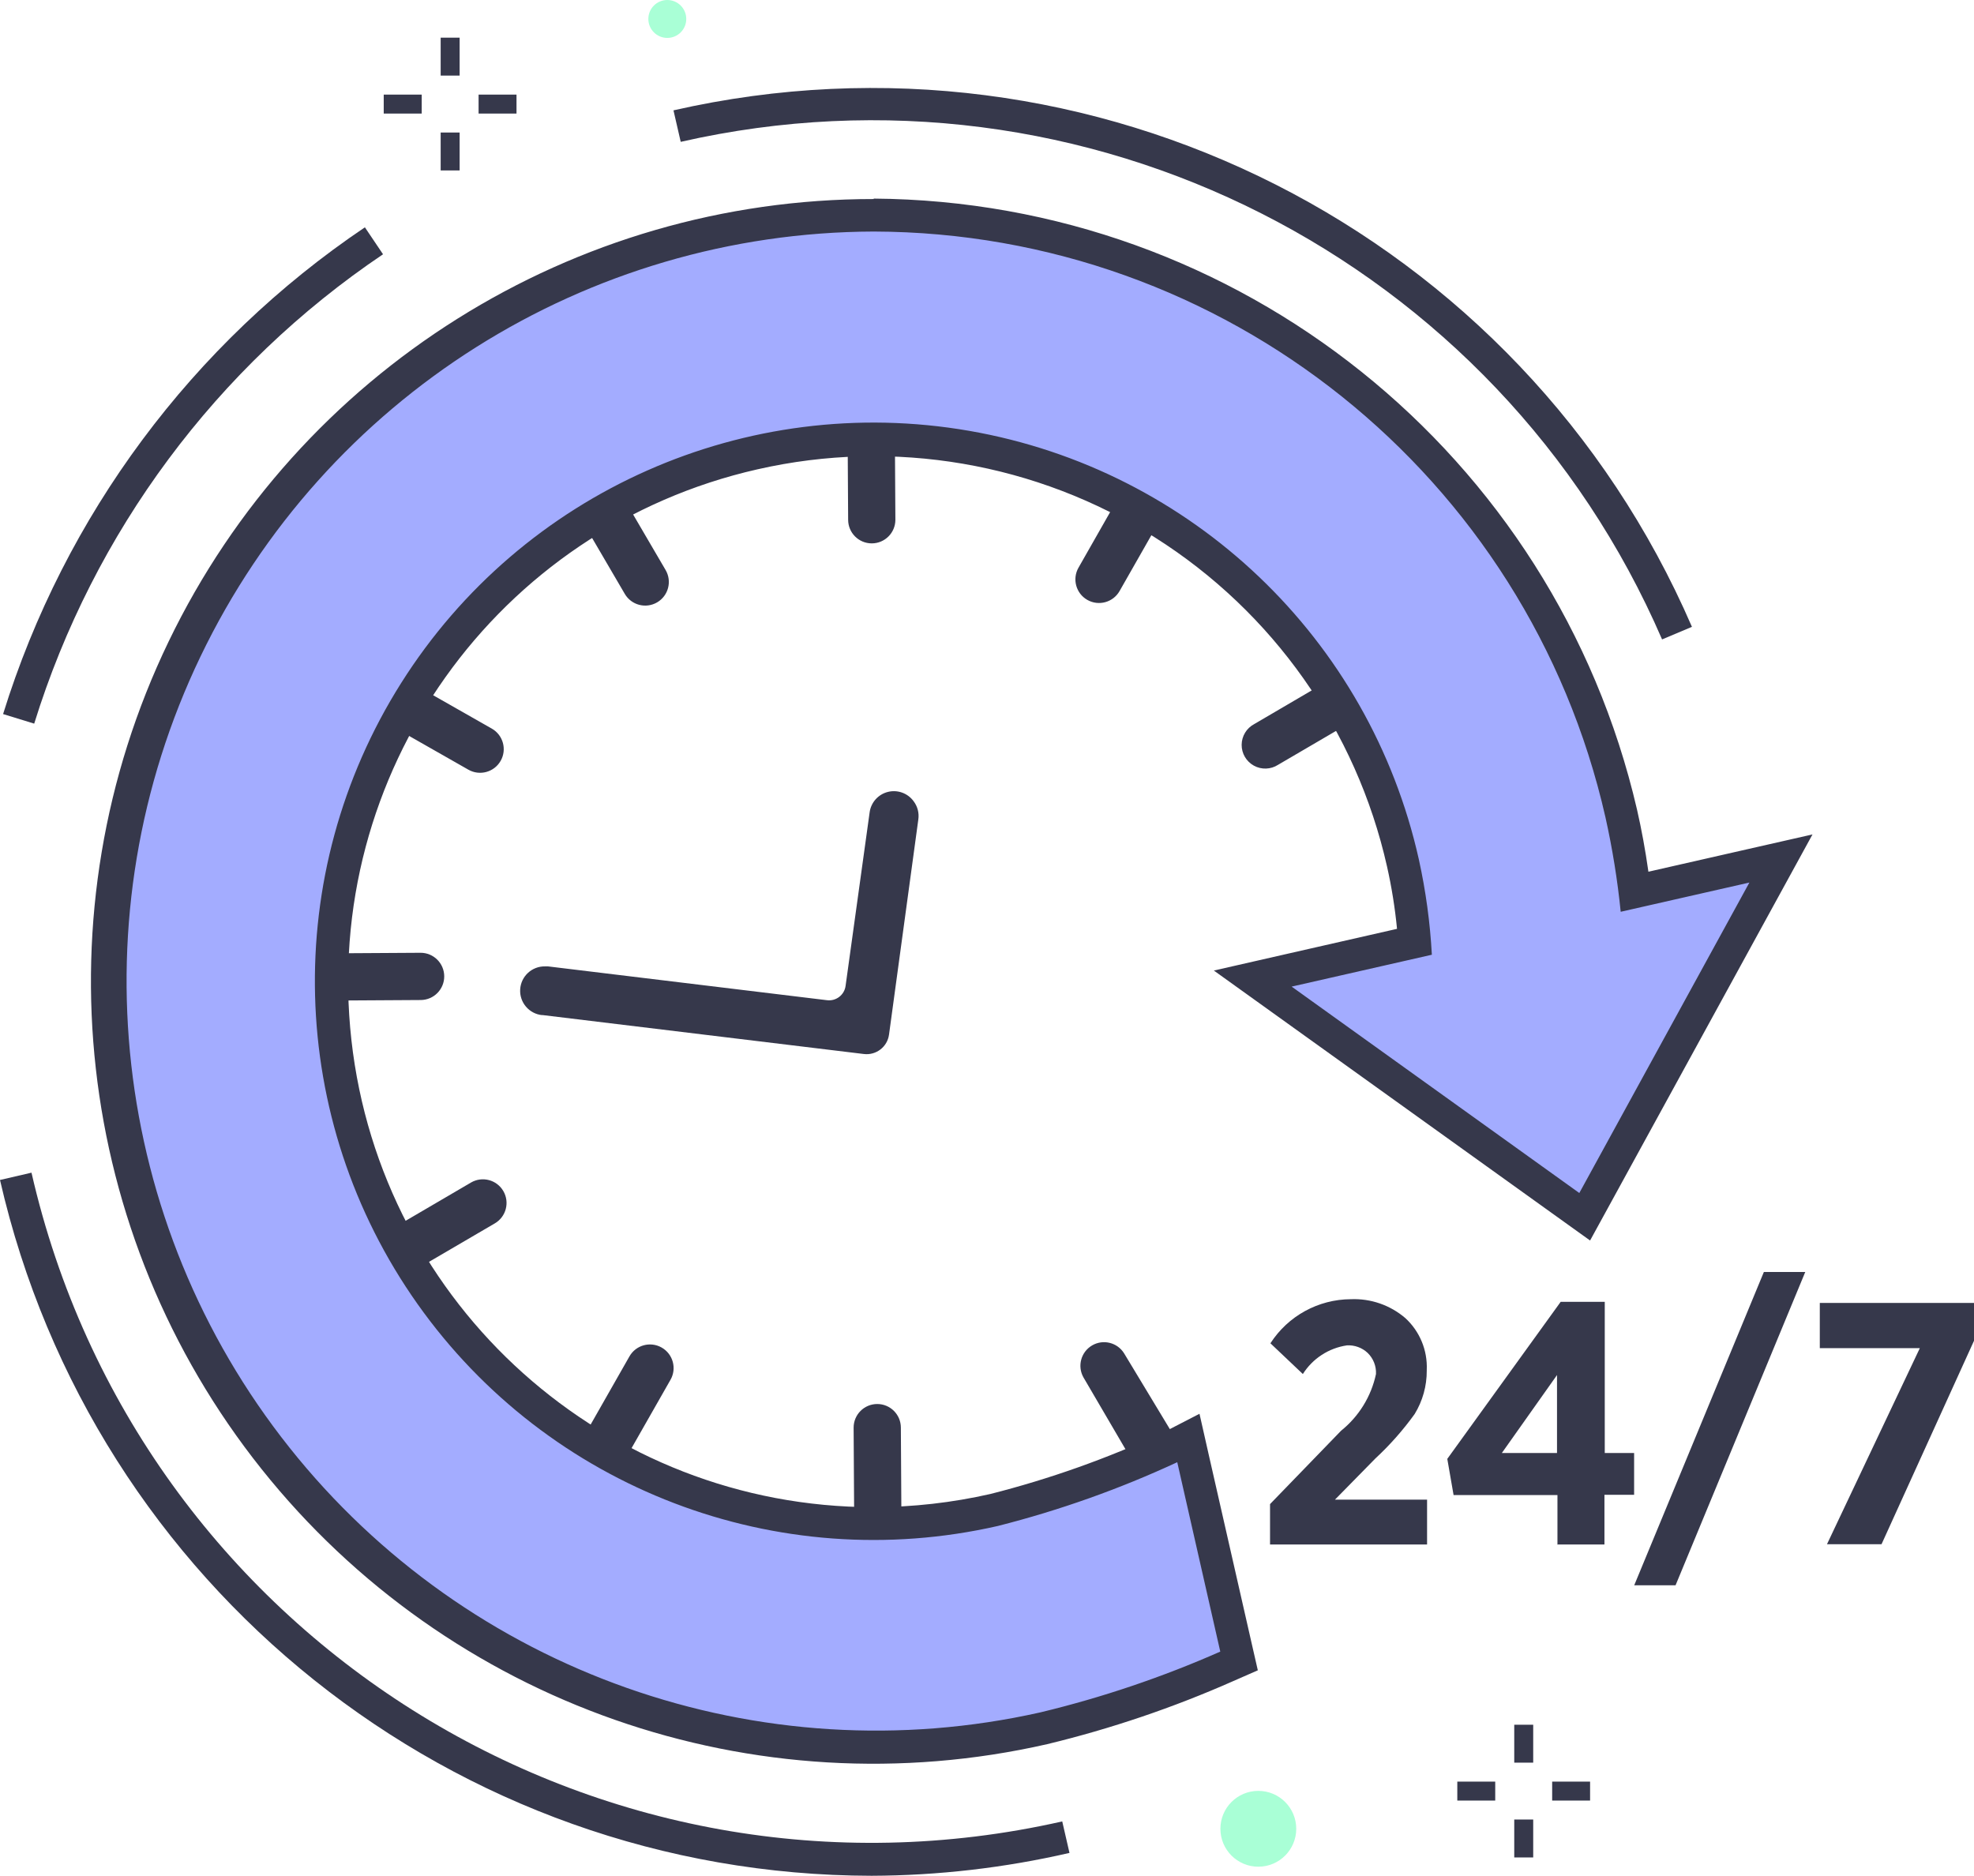
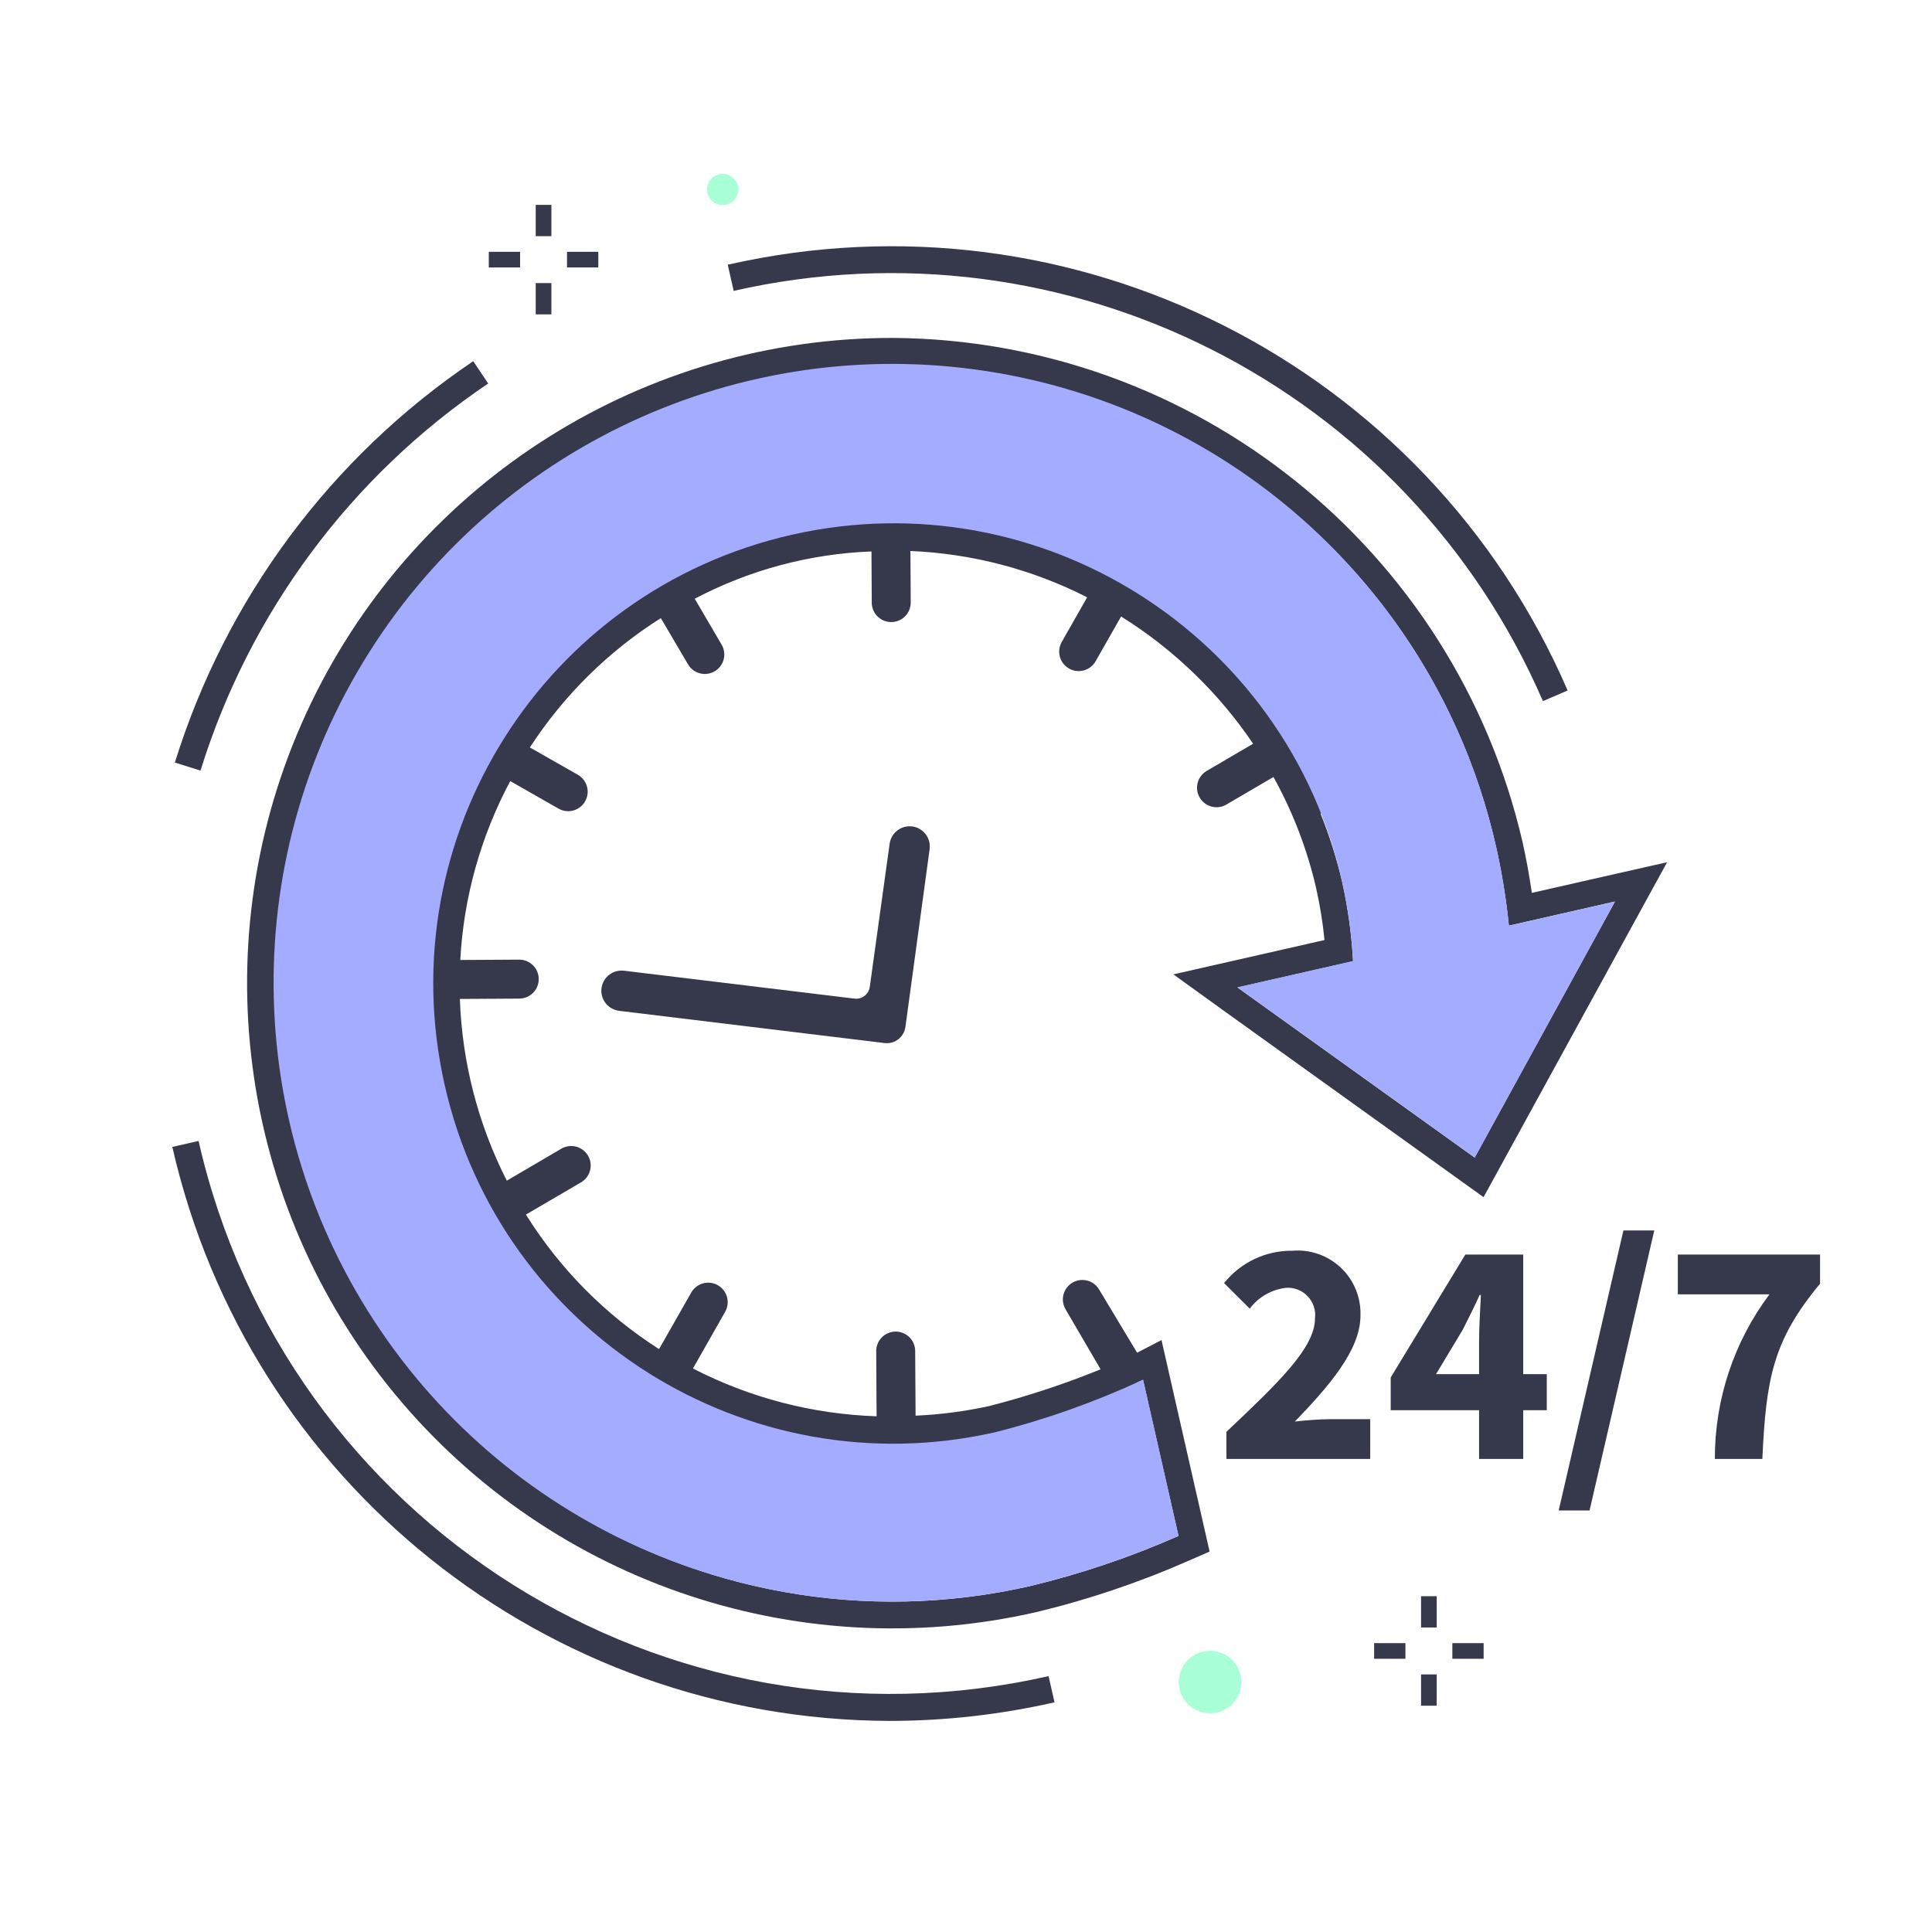
- <svg xmlns="http://www.w3.org/2000/svg" id="Layer_1" data-name="Layer 1" viewBox="0 0 31.339 29.78">
-   <path id="_Path_" data-name="&lt;Path&gt;" d="M6.454,18.176a9.887,9.887,0,0,1,19.257-3.214l-1.26.007a8.589,8.589,0,0,0-.42-.92l-1.284.751a.375.375,0,1,1-.378-.647l1.282-.751a8.744,8.744,0,0,0-2.684-2.653l-.736,1.292a.375.375,0,0,1-.652-.371l.736-1.293a8.656,8.656,0,0,0-3.652-.954l.009,1.486a.375.375,0,0,1-.75,0l-.009-1.486a8.661,8.661,0,0,0-3.64,1l.751,1.284a.375.375,0,0,1-.648.379l-.75-1.283A8.736,8.736,0,0,0,8.973,13.49l1.292.735a.375.375,0,1,1-.372.652L8.6,14.141a8.656,8.656,0,0,0-.954,3.652l1.486-.009a.375.375,0,0,1,.005.75l-1.486.009a8.633,8.633,0,0,0,1,3.64l1.283-.751a.375.375,0,0,1,.379.648l-1.283.75a8.725,8.725,0,0,0,2.685,2.653l.735-1.291a.375.375,0,1,1,.652.371l-.736,1.292a8.656,8.656,0,0,0,3.652.954l-.009-1.486a.375.375,0,0,1,.75,0l.009,1.485a8.647,8.647,0,0,0,3.64-1l-.751-1.284a.375.375,0,0,1,.647-.379l.9,1.491S20.167,27.979,16.4,28A9.885,9.885,0,0,1,6.454,18.176Z" transform="translate(-2.457 -2.657)" style="fill:#36384b;fill-rule:evenodd" />
-   <path d="M15.528,21.73" transform="translate(-2.457 -2.657)" style="fill:none;stroke:#2a5082;stroke-miterlimit:10;stroke-width:1.033px" />
-   <path d="M16.321,30.4a12.163,12.163,0,0,1,.008-24.326,12.273,12.273,0,0,1,11.867,9.5,12.065,12.065,0,0,1,.215,1.244l2.321-.528-3.118,5.688-5.27-3.782,2.569-.584a8.793,8.793,0,0,0-.183-1.251A8.606,8.606,0,1,0,7.941,20.152a8.6,8.6,0,0,0,10.3,6.48,16.081,16.081,0,0,0,2.786-.989l.3-.153.8,3.539-.2.086a17.084,17.084,0,0,1-2.9.981A12.25,12.25,0,0,1,16.321,30.4Z" transform="translate(-2.457 -2.657)" style="fill:#a3acff" />
-   <path d="M16.329,6.333a11.947,11.947,0,0,1,11.616,9.3,12.782,12.782,0,0,1,.242,1.5l2.043-.464-2.7,4.929-4.567-3.277,2.226-.506a9.38,9.38,0,0,0-.206-1.511A8.87,8.87,0,1,0,18.3,26.884a16.254,16.254,0,0,0,2.847-1.012l.683,3.007a16.824,16.824,0,0,1-2.857.965A11.9,11.9,0,1,1,16.329,6.333m0-.516a12.421,12.421,0,1,0,2.755,24.531,17.416,17.416,0,0,0,2.95-1l.392-.172-.095-.416-.684-3.006-.147-.651-.593.306a15.639,15.639,0,0,1-2.725.967,8.413,8.413,0,0,1-1.86.21,8.342,8.342,0,0,1-1.838-16.478,8.345,8.345,0,0,1,9.993,6.305,8.056,8.056,0,0,1,.159.991l-1.789.407-1.119.255.932.669,4.567,3.277.474.34.28-.511,2.7-4.93.551-1.006-1.119.254-1.486.338c-.049-.346-.109-.672-.181-.987a12.532,12.532,0,0,0-12.119-9.7Z" transform="translate(-2.457 -2.657)" style="fill:#36384b" />
-   <path d="M16.294,32.438A14.217,14.217,0,0,1,2.457,21.391l.5-.116a13.688,13.688,0,0,0,16.364,10.3l.115.5A14.218,14.218,0,0,1,16.294,32.438Z" transform="translate(-2.457 -2.657)" style="fill:#36384b" />
-   <path d="M28.844,12.809a13.666,13.666,0,0,0-15.58-7.9l-.115-.5a14.188,14.188,0,0,1,16.169,8.2Z" transform="translate(-2.457 -2.657)" style="fill:#36384b" />
-   <path d="M3,14.146l-.494-.152A14.5,14.5,0,0,1,8.25,6.266l.288.428A13.977,13.977,0,0,0,3,14.146Z" transform="translate(-2.457 -2.657)" style="fill:#36384b" />
-   <path id="_Compound_Path_" data-name="&lt;Compound Path&gt;" d="M22.62,27.178h2.493v-.712H23.651l.64-.652a4.73,4.73,0,0,0,.625-.707,1.309,1.309,0,0,0,.192-.69v-.011a1.054,1.054,0,0,0-.34-.822,1.249,1.249,0,0,0-.865-.3,1.527,1.527,0,0,0-1.277.7l.515.488a1,1,0,0,1,.7-.455.443.443,0,0,1,.329.12.438.438,0,0,1,.132.335,1.576,1.576,0,0,1-.554.9L22.62,26.537v.641Zm4.558,0h.751v-.789H28.4v-.663h-.466v-2.4h-.7l-1.8,2.493.1.575h1.649v.789ZM26.3,25.726l.876-1.238v1.238Zm2.1,2.1h.658l2.059-4.974H30.46L28.4,27.83Zm3.062-.652h.866L33.8,23.935v-.592H31.348v.718h1.588Z" transform="translate(-2.457 -2.657)" style="fill:#36384b;fill-rule:evenodd" />
-   <path d="M11.064,18.772l5.107.619a.359.359,0,0,0,.4-.308l.465-3.414a.386.386,0,0,0-.073-.289.388.388,0,0,0-.7.176l-.382,2.756a.264.264,0,0,1-.293.225L11.157,18l-.047,0a.388.388,0,0,0-.046.774Z" transform="translate(-2.457 -2.657)" style="fill:#36384b" />
-   <circle cx="19.977" cy="29.035" r="0.602" style="fill:#a9ffd6" />
-   <circle cx="10.594" cy="0.301" r="0.301" style="fill:#a9ffd6" />
-   <rect x="24.04" y="27.383" width="0.301" height="0.602" style="fill:#36384b" />
-   <rect x="24.04" y="28.888" width="0.301" height="0.602" style="fill:#36384b" />
-   <rect x="24.642" y="28.286" width="0.602" height="0.301" style="fill:#36384b" />
-   <polyline points="23.136 28.286 23.738 28.286 23.738 28.587 23.136 28.587" style="fill:#36384b" />
-   <rect x="6.996" y="0.598" width="0.301" height="0.602" style="fill:#36384b" />
-   <rect x="6.996" y="2.104" width="0.301" height="0.602" style="fill:#36384b" />
-   <rect x="7.598" y="1.502" width="0.602" height="0.301" style="fill:#36384b" />
-   <polyline points="6.092 1.502 6.695 1.502 6.695 1.803 6.092 1.803" style="fill:#36384b" />
+ <svg xmlns="http://www.w3.org/2000/svg" viewBox="0 0 72 72">
+   <g id="Layer_1" data-name="Layer 1">
+     <path d="M59.965,32.622l-2.877.653c-.1-.669-.212-1.3-.351-1.909A24.26,24.26,0,0,0,33.276,12.593h0A24.046,24.046,0,1,0,38.61,60.081a33.517,33.517,0,0,0,5.711-1.928l.757-.331-.183-.806L43.572,51.2l-.286-1.259-.91.47L40.97,48.073a.726.726,0,1,0-1.253.733l1.3,2.224a32.05,32.05,0,0,1-4.154,1.37,16.2,16.2,0,0,1-2.742.358l-.015-2.412a.726.726,0,0,0-1.452.008l.014,2.427A16.11,16.11,0,0,1,25.824,51l1.2-2.113a.726.726,0,0,0-1.263-.718l-1.2,2.108A16.005,16.005,0,0,1,19.6,45.264l2.031-1.188a.727.727,0,1,0-.734-1.254L18.887,44a16.161,16.161,0,0,1-1.749-6.772l2.217-.013a.726.726,0,0,0-.009-1.452l-2.193.013a15.978,15.978,0,0,1,1.862-6.667l1.8,1.026a.726.726,0,0,0,.719-1.262l-1.788-1.018a16.068,16.068,0,0,1,4.881-4.82l1,1.7A.726.726,0,1,0,26.878,24l-.987-1.687a15.366,15.366,0,0,1,6.586-1.762l.011,1.91a.726.726,0,0,0,1.452-.009l-.011-1.918a15.961,15.961,0,0,1,6.586,1.726l-.947,1.664a.726.726,0,0,0,1.263.718l.949-1.668A16.453,16.453,0,0,1,46.7,27.717l-1.73,1.013a.726.726,0,0,0,.733,1.254l1.756-1.028a15.919,15.919,0,0,1,1.593,4.157,15.547,15.547,0,0,1,.308,1.92l-3.464.787-2.166.492,1.8,1.3,8.841,6.344.917.659.543-.991,5.229-9.543,1.068-1.948ZM54.957,43.14,46.116,36.8l4.308-.979a18.131,18.131,0,0,0-.4-2.925,17.4,17.4,0,0,0-.814-2.582l2.226-.013A19.139,19.139,0,1,0,33.412,55.54c5.7-.034,8.162-2.807,8.968-4.019.071-.035.154-.071.217-.1l1.323,5.82a32.6,32.6,0,0,1-5.532,1.869A23.043,23.043,0,1,1,55.762,31.587a24.642,24.642,0,0,1,.47,2.909l3.954-.9Z" style="fill:#36384b" />
+     <path d="M33.157,64.133A27.5,27.5,0,0,1,6.422,42.742L7.4,42.52A26.469,26.469,0,0,0,39.077,62.464l.222.976A27.692,27.692,0,0,1,33.157,64.133Z" style="fill:#36384b" />
+     <path d="M57.5,26.128A26.465,26.465,0,0,0,27.342,10.84l-.221-.975a27.463,27.463,0,0,1,31.3,15.867Z" style="fill:#36384b" />
+     <path d="M7.472,28.718l-.955-.3A28.077,28.077,0,0,1,17.636,13.461l.557.831A27.067,27.067,0,0,0,7.472,28.718Z" style="fill:#36384b" />
+     <path d="M23.084,37.672l9.886,1.2a.7.7,0,0,0,.772-.6l.9-6.609a.752.752,0,1,0-1.488-.218l-.74,5.335a.511.511,0,0,1-.566.436l-8.581-1.039a.711.711,0,0,0-.092-.006.752.752,0,0,0-.089,1.5Z" style="fill:#36384b" />
+     <circle cx="45.095" cy="62.685" r="1.166" style="fill:#a9ffd6" />
+     <circle cx="26.932" cy="7.06" r="0.583" style="fill:#a9ffd6" />
+     <rect x="52.959" y="59.486" width="0.583" height="1.166" style="fill:#36384b" />
+     <rect x="52.959" y="62.401" width="0.583" height="1.166" style="fill:#36384b" />
+     <rect x="54.125" y="61.235" width="1.166" height="0.583" style="fill:#36384b" />
+     <polyline points="51.21 61.235 52.376 61.235 52.376 61.818 51.21 61.818" style="fill:#36384b" />
+     <rect x="19.965" y="7.635" width="0.583" height="1.166" style="fill:#36384b" />
+     <rect x="19.965" y="10.55" width="0.583" height="1.166" style="fill:#36384b" />
+     <rect x="21.131" y="9.384" width="1.166" height="0.583" style="fill:#36384b" />
+     <polyline points="18.216 9.384 19.382 9.384 19.382 9.967 18.216 9.967" style="fill:#36384b" />
+     <path d="M45.705,53.36c1.939-1.832,3.3-3.133,3.3-4.223a1.015,1.015,0,0,0-1.079-1.143,1.967,1.967,0,0,0-1.352.775l-.956-.952a3.213,3.213,0,0,1,2.55-1.206A2.342,2.342,0,0,1,50.7,49.038c0,1.282-1.2,2.649-2.445,3.939.392-.044.923-.088,1.275-.088h1.534v1.482H45.705Z" style="fill:#36384b" />
+     <path d="M55.121,49.967c0-.485.044-1.222.068-1.706h-.048c-.192.43-.408.852-.624,1.286l-1,1.663h4.127v1.344H51.828v-1.22l2.781-4.58h2.157v7.617H55.121Z" style="fill:#36384b" />
+     <path d="M60.5,45.856h1.15L59.238,56.29h-1.15Z" style="fill:#36384b" />
+     <path d="M65.942,48.237H62.528V46.754h5.3V47.84c-1.768,2.125-2.011,3.562-2.151,6.531H63.908A10.18,10.18,0,0,1,65.942,48.237Z" style="fill:#36384b" />
+     <path d="M60.186,33.6l-3.954.9a24.642,24.642,0,0,0-.47-2.909A23.061,23.061,0,1,0,38.388,59.106a32.6,32.6,0,0,0,5.532-1.869L42.6,51.417a31.278,31.278,0,0,1-5.512,1.958A17.147,17.147,0,1,1,50.026,32.891a18.131,18.131,0,0,1,.4,2.925l-4.308.979,8.841,6.345Z" style="fill:#a3acff" />
+   </g>
</svg>
